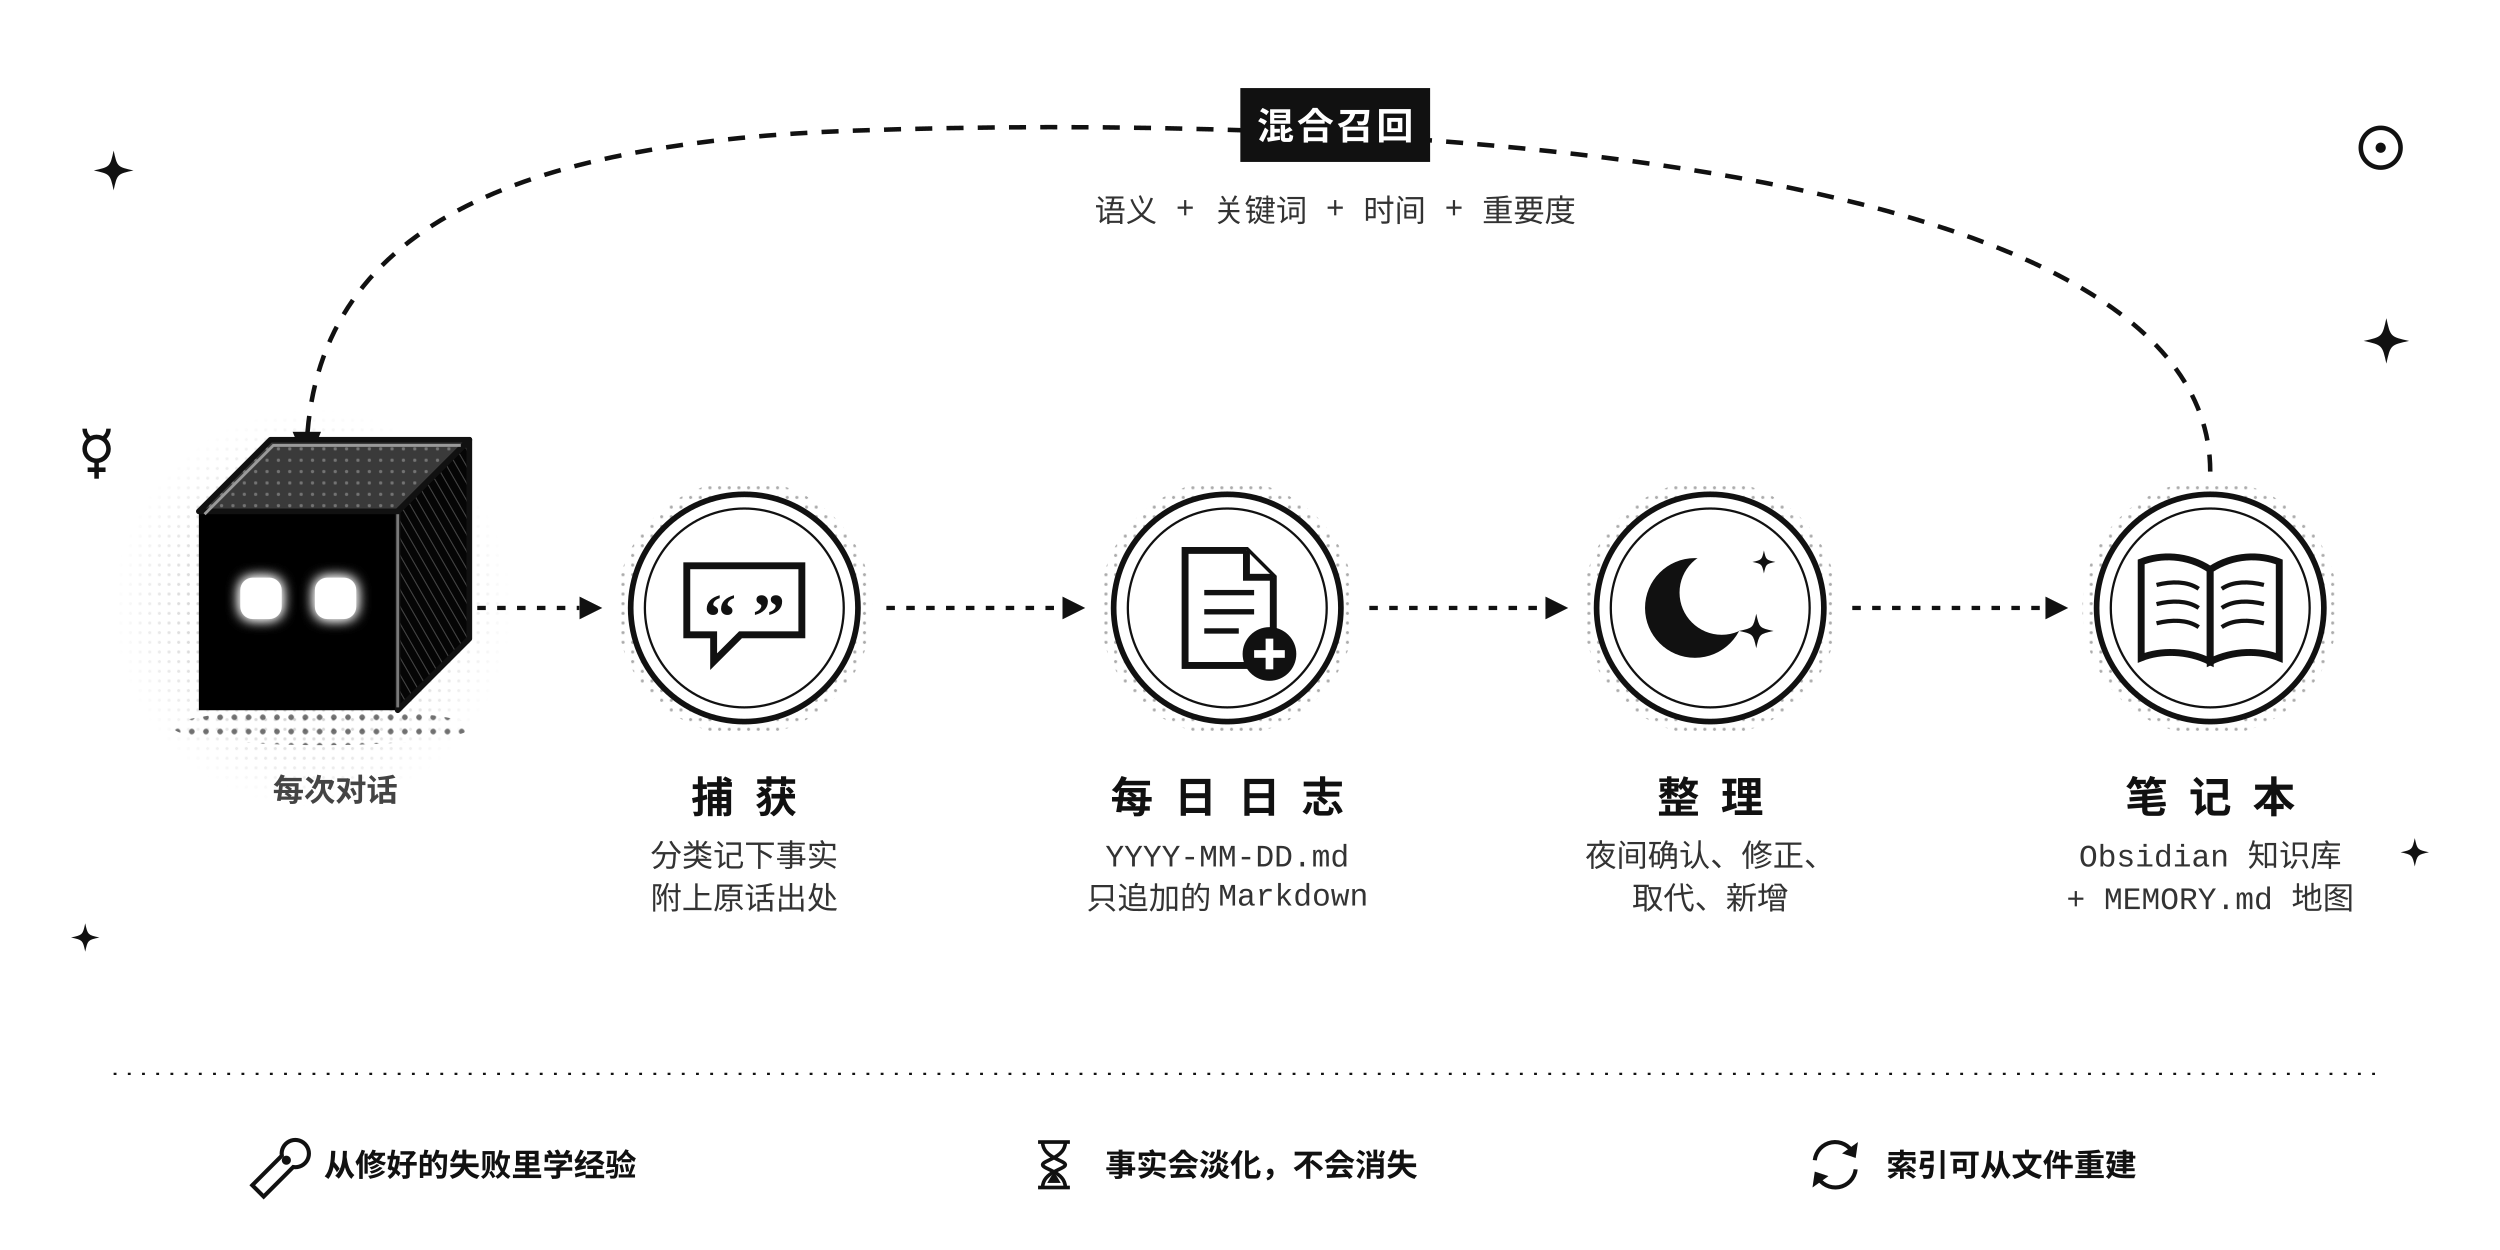
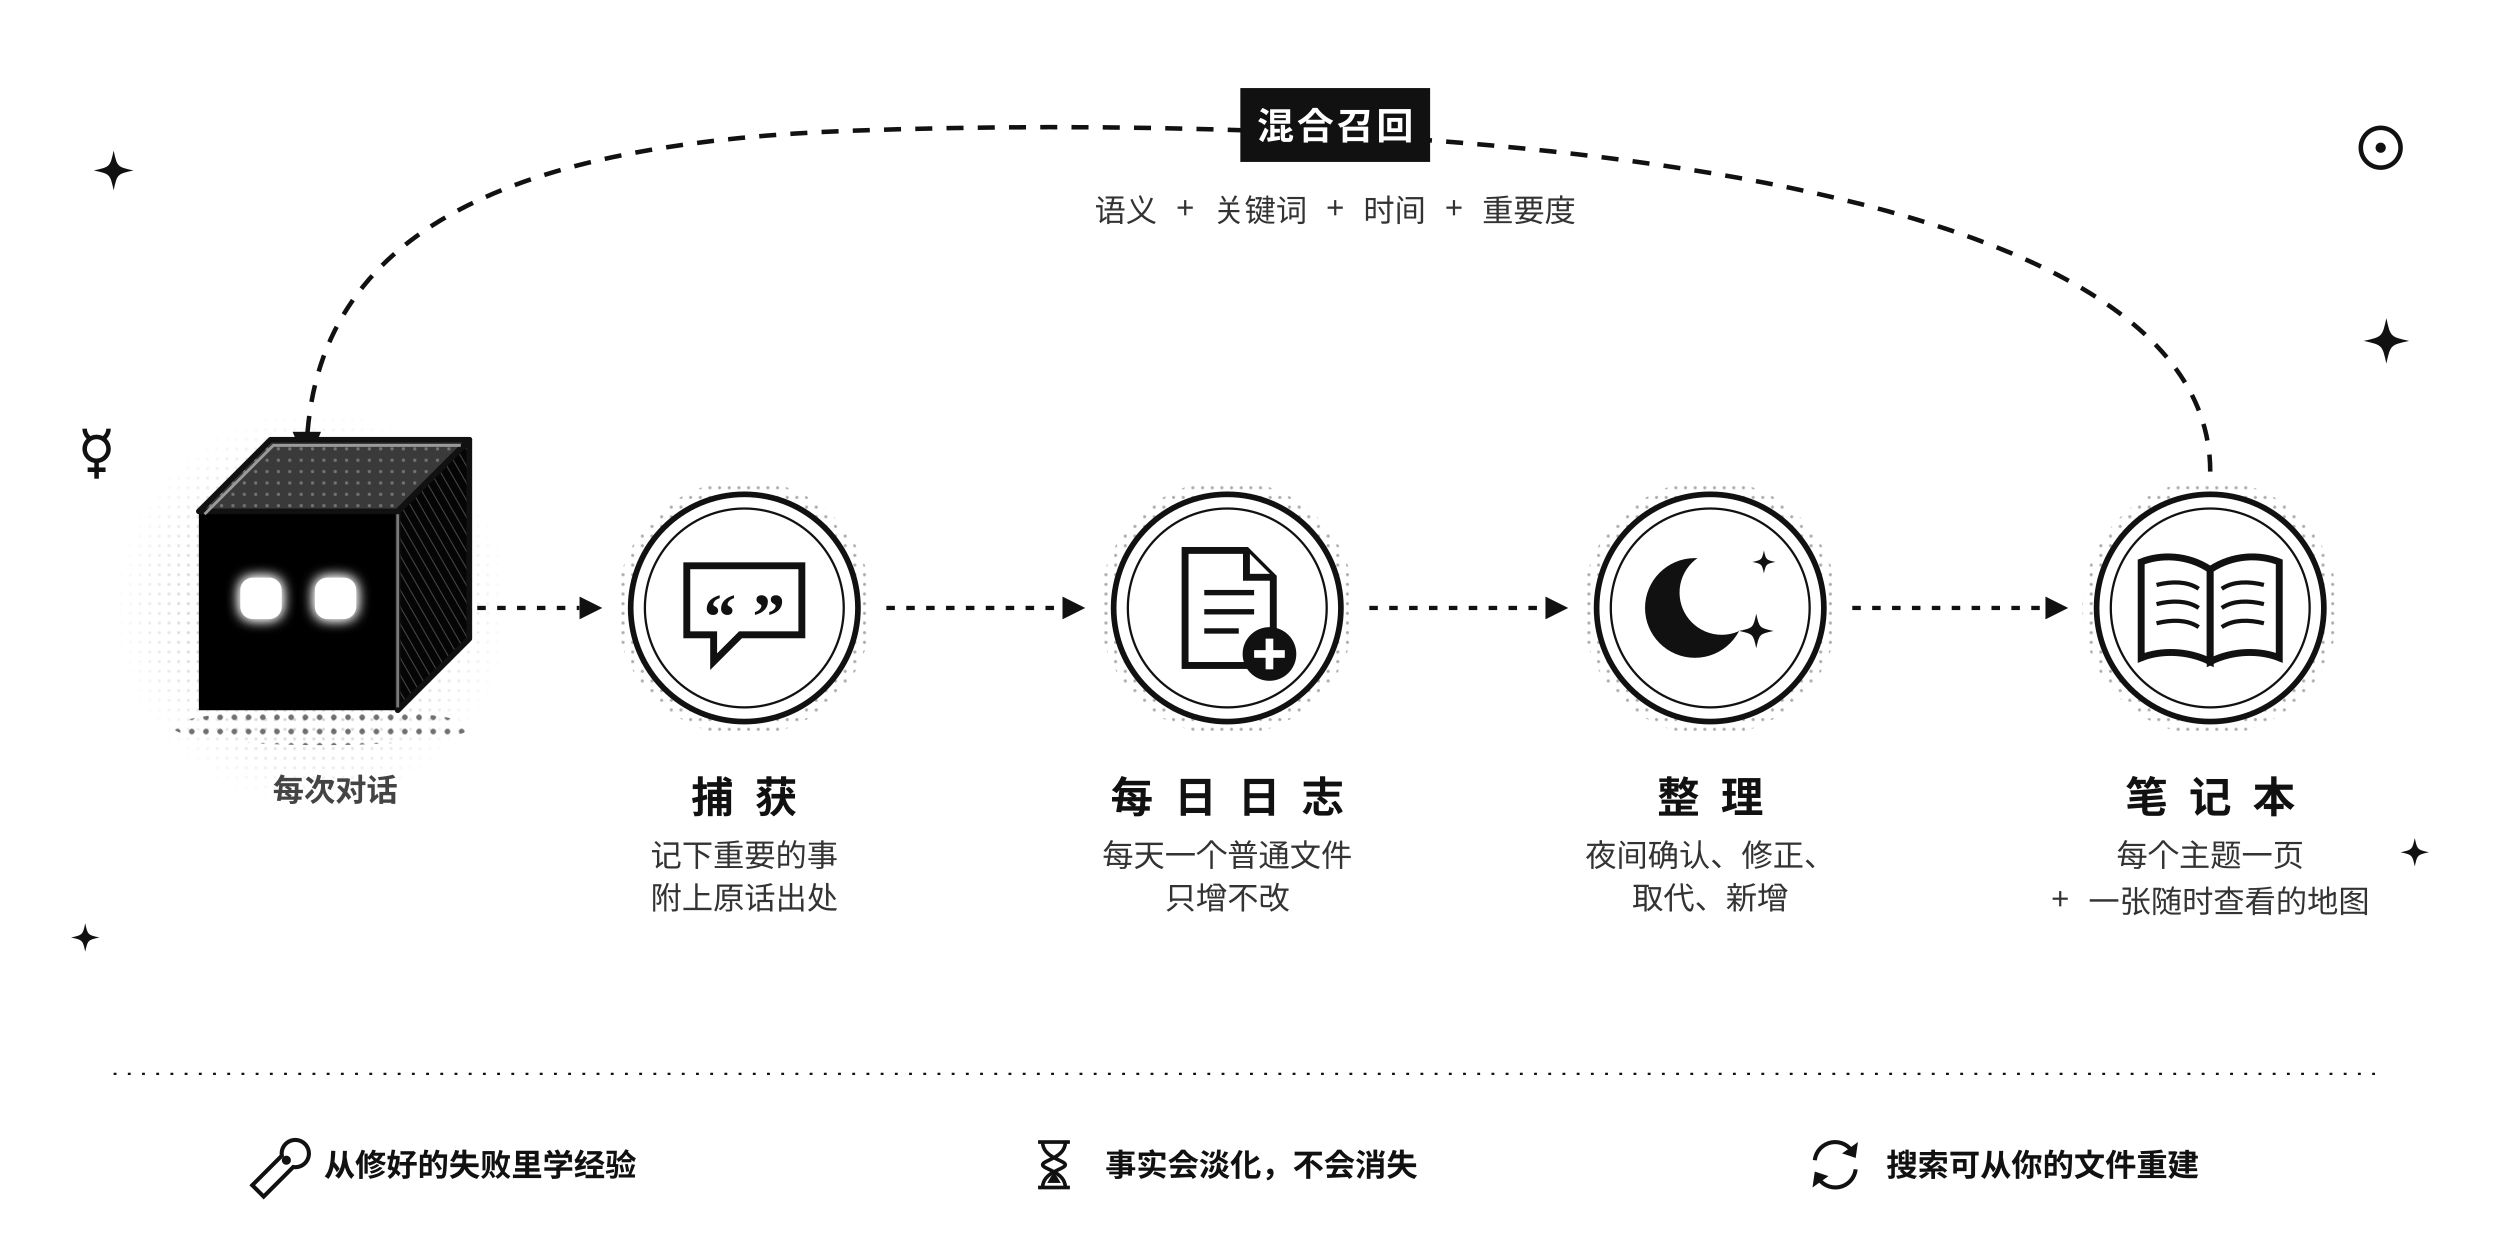
<svg xmlns="http://www.w3.org/2000/svg" width="880" height="440" viewBox="0 0 880 440" role="img" aria-label="Suzent 的记忆流程：每次对话中的事实连同原话被捕获，追加进按日期命名的 Markdown 日志，夜间由整理器归入兼容 Obsidian 的笔记本和 MEMORY.md 地图，并在每次对话中通过语义、关键词、时间和重要度的混合检索被召回。经验来自修好的失败；事实会淡化而不是被删除；搜索索引可以从文件重建。">
  <defs>
    <pattern id="dots" width="5" height="5" patternUnits="userSpaceOnUse">
      <circle cx="2.5" cy="2.5" r="1" fill="#111111" />
    </pattern>
    <pattern id="dotsf" width="3.4" height="3.4" patternUnits="userSpaceOnUse">
      <circle cx="1.7" cy="1.7" r="0.55" fill="#111111" />
    </pattern>
    <pattern id="hatch" width="4" height="4" patternUnits="userSpaceOnUse" patternTransform="rotate(45)">
      <path d="M0 0V4" stroke="#111111" stroke-width="1.1" />
    </pattern>
    <pattern id="hatchw" width="3" height="3" patternUnits="userSpaceOnUse" patternTransform="rotate(-30)">
      <path d="M0 0V3" stroke="#FFFFFF" stroke-width="0.5" stroke-opacity="0.35" />
    </pattern>
    <pattern id="dotsw" width="4" height="4" patternUnits="userSpaceOnUse">
      <circle cx="2" cy="2" r="0.6" fill="#FFFFFF" fill-opacity="0.28" />
    </pattern>
    <radialGradient id="fade">
      <stop offset="0" stop-color="#fff" stop-opacity="0.9" />
      <stop offset="0.55" stop-color="#fff" stop-opacity="0.35" />
      <stop offset="1" stop-color="#fff" stop-opacity="0" />
    </radialGradient>
    <mask id="halo" maskContentUnits="objectBoundingBox">
      <rect width="1" height="1" fill="url(#fade)" />
    </mask>
    <filter id="glow" x="-150%" y="-150%" width="400%" height="400%">
      <feGaussianBlur stdDeviation="2.2" result="b" />
      <feMerge>
        <feMergeNode in="b" />
        <feMergeNode in="b" />
        <feMergeNode in="SourceGraphic" />
      </feMerge>
    </filter>
  </defs>
  <rect width="880" height="440" fill="#FFFFFF" />
  <path d="M168.0 214.0L204.0 214.0" stroke="#111111" stroke-width="1.5" stroke-dasharray="3 4" />
  <path d="M212.0 214.0L204.0 210.0L204.0 218.0Z" fill="#111111" />
  <path d="M312.0 214.0L374.0 214.0" stroke="#111111" stroke-width="1.5" stroke-dasharray="3 4" />
  <path d="M382.0 214.0L374.0 210.0L374.0 218.0Z" fill="#111111" />
  <path d="M482.0 214.0L544.0 214.0" stroke="#111111" stroke-width="1.5" stroke-dasharray="3 4" />
  <path d="M552.0 214.0L544.0 210.0L544.0 218.0Z" fill="#111111" />
  <path d="M652.0 214.0L720.0 214.0" stroke="#111111" stroke-width="1.5" stroke-dasharray="3 4" />
  <path d="M728.0 214.0L720.0 210.0L720.0 218.0Z" fill="#111111" />
  <path d="M778 166C778 52 470 40 300 46C190 50 112 76 108 156" fill="none" stroke="#111111" stroke-width="1.6" stroke-dasharray="6 5" />
  <path d="M108 164L103 152L113 152Z" fill="#111111" />
  <circle r="4.5" fill="#111111" opacity="0">
    <animateMotion dur="6s" begin="0s" repeatCount="indefinite" path="M150 214H778" />
    <animate attributeName="opacity" values="0;1;1;0" keyTimes="0;0.1;0.85;1" dur="6s" begin="0s" repeatCount="indefinite" />
  </circle>
  <circle r="4.5" fill="#111111" opacity="0">
    <animateMotion dur="6s" begin="3s" repeatCount="indefinite" path="M778 166C778 52 470 40 300 46C190 50 112 76 108 156" />
    <animate attributeName="opacity" values="0;1;1;0" keyTimes="0;0.1;0.85;1" dur="6s" begin="3s" repeatCount="indefinite" />
  </circle>
  <rect x="436.6" y="31" width="66.8" height="26" fill="#111111" />
  <text x="470.0" y="49.0" font-family="SFMono-Regular, Menlo, Consolas, 'Liberation Mono', monospace" font-size="13" font-weight="700" fill="#FFFFFF" text-anchor="middle" letter-spacing="1">混合召回</text>
  <text x="470.0" y="78.0" font-family="SFMono-Regular, Menlo, Consolas, 'Liberation Mono', monospace" font-size="11" font-weight="400" fill="#333333" text-anchor="middle">语义 + 关键词 + 时间 + 重要度</text>
  <circle cx="110" cy="214" r="70" fill="url(#dotsf)" mask="url(#halo)" opacity="0.55" />
  <ellipse cx="113.4" cy="256" rx="52.5" ry="6.3" fill="url(#dots)" opacity="0.6" />
  <path d="M70 180L95.2 154.8L165.2 154.8L140 180Z" fill="#3A3A3A" />
  <path d="M70 180L95.2 154.8L165.2 154.8L140 180Z" fill="url(#dotsw)" />
  <path d="M140 180L165.2 154.8L165.2 224.8L140 250Z" fill="#050505" />
  <path d="M140 180L165.2 154.8L165.2 224.8L140 250Z" fill="url(#hatchw)" />
  <rect x="70" y="180" width="70" height="70" fill="#000000" />
  <path d="M70 180L95.2 154.8L165.2 154.8L140 180Z" fill="none" stroke="#111111" stroke-width="2" stroke-linejoin="round" />
  <path d="M140 180L165.2 154.8L165.2 224.8L140 250Z" fill="none" stroke="#111111" stroke-width="2" stroke-linejoin="round" />
  <path d="M72 181L96.2 156.8L162.2 156.8" stroke="#9A9A9A" stroke-width="1" fill="none" />
  <path d="M140 181V249" stroke="#7A7A7A" stroke-width="1" />
  <rect x="84.58" y="203.33" width="14.58" height="14.58" rx="4.38" fill="#FFFFFF" filter="url(#glow)">
    <animate attributeName="height" values="14.58;14.58;1.46;14.58;14.58" keyTimes="0;0.9;0.93;0.96;1" dur="5s" begin="0.6s" repeatCount="indefinite" />
    <animate attributeName="y" values="203.33;203.33;209.90;203.33;203.33" keyTimes="0;0.9;0.93;0.96;1" dur="5s" begin="0.6s" repeatCount="indefinite" />
  </rect>
  <rect x="110.83" y="203.33" width="14.58" height="14.58" rx="4.38" fill="#FFFFFF" filter="url(#glow)">
    <animate attributeName="height" values="14.58;14.58;1.46;14.58;14.58" keyTimes="0;0.9;0.93;0.96;1" dur="5s" begin="0.6s" repeatCount="indefinite" />
    <animate attributeName="y" values="203.33;203.33;209.90;203.33;203.33" keyTimes="0;0.9;0.93;0.96;1" dur="5s" begin="0.6s" repeatCount="indefinite" />
  </rect>
  <text x="118.0" y="282.0" font-family="SFMono-Regular, Menlo, Consolas, 'Liberation Mono', monospace" font-size="11" font-weight="700" fill="#444444" text-anchor="middle">每次对话</text>
  <circle cx="262" cy="214" r="45" fill="url(#dotsf)" opacity="0.35" />
  <circle cx="262" cy="214" r="40" fill="#FFFFFF" stroke="#111111" stroke-width="2" />
  <circle cx="262" cy="214" r="35" fill="none" stroke="#111111" stroke-width="0.8" />
  <g transform="translate(262 214) scale(1.35)">
    <path d="M-15 -11H15V7H-1L-8 14V7H-15Z" stroke="#111111" stroke-width="1.8" fill="#FFFFFF" />
    <text x="0.0" y="8.0" font-family="Rockwell, 'Roboto Slab', 'Clarendon', Georgia, 'Times New Roman', serif" font-size="17" font-weight="700" fill="#111111" text-anchor="middle">“ ”</text>
  </g>
  <text x="262.0" y="286.0" font-family="Rockwell, 'Roboto Slab', 'Clarendon', Georgia, 'Times New Roman', serif" font-size="15" font-weight="700" fill="#111111" text-anchor="middle" letter-spacing="2">捕 获</text>
-   <text x="262.0" y="305.0" font-family="SFMono-Regular, Menlo, Consolas, 'Liberation Mono', monospace" font-size="11" font-weight="400" fill="#333333" text-anchor="middle">分类记下事实</text>
+   <text x="262.0" y="305.0" font-family="SFMono-Regular, Menlo, Consolas, 'Liberation Mono', monospace" font-size="11" font-weight="400" fill="#333333" text-anchor="middle">记下重要的事</text>
  <text x="262.0" y="320.0" font-family="SFMono-Regular, Menlo, Consolas, 'Liberation Mono', monospace" font-size="11" font-weight="400" fill="#333333" text-anchor="middle">附上原话出处</text>
  <circle cx="432" cy="214" r="45" fill="url(#dotsf)" opacity="0.35" />
  <circle cx="432" cy="214" r="40" fill="#FFFFFF" stroke="#111111" stroke-width="2" />
  <circle cx="432" cy="214" r="35" fill="none" stroke="#111111" stroke-width="0.8" />
  <g transform="translate(432 214) scale(1.35)">
    <path d="M-11 -15H5L12 -8V15H-11Z" stroke="#111111" stroke-width="1.8" fill="#FFFFFF" />
    <path d="M5 -15V-8H12" stroke="#111111" stroke-width="1.8" fill="#FFFFFF" />
    <path d="M-6 -4H7M-6 1H7M-6 6H3" stroke="#111111" stroke-width="1.4" />
    <circle cx="11" cy="12" r="7" fill="#111111" />
    <path d="M11 8V16M7 12H15" stroke="#FFFFFF" stroke-width="2" />
  </g>
  <text x="432.0" y="286.0" font-family="Rockwell, 'Roboto Slab', 'Clarendon', Georgia, 'Times New Roman', serif" font-size="15" font-weight="700" fill="#111111" text-anchor="middle" letter-spacing="2">每 日 日 志</text>
-   <text x="432.0" y="305.0" font-family="SFMono-Regular, Menlo, Consolas, 'Liberation Mono', monospace" font-size="11" font-weight="400" fill="#333333" text-anchor="middle">YYYY-MM-DD.md</text>
-   <text x="432.0" y="320.0" font-family="SFMono-Regular, Menlo, Consolas, 'Liberation Mono', monospace" font-size="11" font-weight="400" fill="#333333" text-anchor="middle">只追加的 Markdown</text>
+   <text x="432.0" y="305.0" font-family="SFMono-Regular, Menlo, Consolas, 'Liberation Mono', monospace" font-size="11" font-weight="400" fill="#333333" text-anchor="middle">每天一个普通文件</text>
+   <text x="432.0" y="320.0" font-family="SFMono-Regular, Menlo, Consolas, 'Liberation Mono', monospace" font-size="11" font-weight="400" fill="#333333" text-anchor="middle">只增不改</text>
  <circle cx="602" cy="214" r="45" fill="url(#dotsf)" opacity="0.35" />
  <circle cx="602" cy="214" r="40" fill="#FFFFFF" stroke="#111111" stroke-width="2" />
  <circle cx="602" cy="214" r="35" fill="none" stroke="#111111" stroke-width="0.8" />
  <g transform="translate(602 214) scale(1.35)">
    <circle cx="-4" cy="0" r="13" fill="#111111" />
    <circle cx="3" cy="-4" r="11" fill="#FFFFFF" />
    <path d="M12 1.5C12.81 5.19 12.81 5.19 16.5 6C12.81 6.81 12.81 6.81 12 10.5C11.19 6.81 11.19 6.81 7.5 6C11.19 5.19 11.19 5.19 12 1.5Z" fill="#111111">
      <animate attributeName="opacity" values="1;0.15;1" dur="2.6s" begin="0.3s" repeatCount="indefinite" />
    </path>
    <path d="M14 -15C14.54 -12.54 14.54 -12.54 17 -12C14.54 -11.46 14.54 -11.46 14 -9C13.46 -11.46 13.46 -11.46 11 -12C13.46 -12.54 13.46 -12.54 14 -15Z" fill="#111111">
      <animate attributeName="opacity" values="1;0.15;1" dur="3.1s" begin="1.1s" repeatCount="indefinite" />
    </path>
  </g>
  <text x="602.0" y="286.0" font-family="Rockwell, 'Roboto Slab', 'Clarendon', Georgia, 'Times New Roman', serif" font-size="15" font-weight="700" fill="#111111" text-anchor="middle" letter-spacing="2">整 理</text>
  <text x="602.0" y="305.0" font-family="SFMono-Regular, Menlo, Consolas, 'Liberation Mono', monospace" font-size="11" font-weight="400" fill="#333333" text-anchor="middle">夜间确认、修正、</text>
  <text x="602.0" y="320.0" font-family="SFMono-Regular, Menlo, Consolas, 'Liberation Mono', monospace" font-size="11" font-weight="400" fill="#333333" text-anchor="middle">取代、新增</text>
  <circle cx="778" cy="214" r="45" fill="url(#dotsf)" opacity="0.35" />
  <circle cx="778" cy="214" r="40" fill="#FFFFFF" stroke="#111111" stroke-width="2" />
  <circle cx="778" cy="214" r="35" fill="none" stroke="#111111" stroke-width="0.8" />
  <g transform="translate(778 214) scale(1.35)">
    <path d="M0 -10C-6 -14 -13 -14 -18 -12V13C-13 11 -6 11 0 14Z" stroke="#111111" stroke-width="1.8" fill="#FFFFFF" />
    <path d="M0 -10C6 -14 13 -14 18 -12V13C13 11 6 11 0 14Z" stroke="#111111" stroke-width="1.8" fill="#FFFFFF" />
    <path d="M-14 -6C-10 -7 -6 -7 -3 -5M-14 -1C-10 -2 -6 -2 -3 0M-14 4C-10 3 -6 3 -3 5" stroke="#111111" stroke-width="1.1" fill="none" />
    <path d="M3 -5C6 -7 10 -7 14 -6M3 0C6 -2 10 -2 14 -1M3 5C6 3 10 3 14 4" stroke="#111111" stroke-width="1.1" fill="none" />
  </g>
  <text x="778.0" y="286.0" font-family="Rockwell, 'Roboto Slab', 'Clarendon', Georgia, 'Times New Roman', serif" font-size="15" font-weight="700" fill="#111111" text-anchor="middle" letter-spacing="2">笔 记 本</text>
-   <text x="778.0" y="305.0" font-family="SFMono-Regular, Menlo, Consolas, 'Liberation Mono', monospace" font-size="11" font-weight="400" fill="#333333" text-anchor="middle">Obsidian 知识库</text>
-   <text x="778.0" y="320.0" font-family="SFMono-Regular, Menlo, Consolas, 'Liberation Mono', monospace" font-size="11" font-weight="400" fill="#333333" text-anchor="middle">+ MEMORY.md 地图</text>
+   <text x="778.0" y="305.0" font-family="SFMono-Regular, Menlo, Consolas, 'Liberation Mono', monospace" font-size="11" font-weight="400" fill="#333333" text-anchor="middle">每个主题一页</text>
+   <text x="778.0" y="320.0" font-family="SFMono-Regular, Menlo, Consolas, 'Liberation Mono', monospace" font-size="11" font-weight="400" fill="#333333" text-anchor="middle">+ 一张随时查看的地图</text>
  <path d="M40 378H840" stroke="#111111" stroke-width="0.8" stroke-dasharray="1 4" />
  <g transform="translate(96 410) scale(0.8)">
    <path d="M-9 9L4 -4A6 6 0 1 1 9 1L-4 14Z" stroke="#111111" stroke-width="1.8" fill="#FFFFFF" />
    <circle cx="6" cy="-2" r="2" fill="#111111" />
  </g>
  <text x="114.0" y="414.0" font-family="SFMono-Regular, Menlo, Consolas, 'Liberation Mono', monospace" font-size="11" font-weight="700" fill="#111111" text-anchor="start">从修好的失败里学经验</text>
  <g transform="translate(371 410) scale(0.8)">
    <path d="M-7 -10H7M-7 10H7M-5 -10C-5 -3 5 -2 5 0C5 2 -5 3 -5 10M5 -10C5 -3 -5 -2 -5 0C-5 2 5 3 5 10" stroke="#111111" stroke-width="1.6" fill="#FFFFFF" />
    <path d="M-3 8L0 3L3 8Z" fill="#111111" />
  </g>
  <text x="389.0" y="414.0" font-family="SFMono-Regular, Menlo, Consolas, 'Liberation Mono', monospace" font-size="11" font-weight="700" fill="#111111" text-anchor="start">事实会淡化，不会消失</text>
  <g transform="translate(646 410) scale(0.8)">
    <path d="M-9 -2A9 9 0 0 1 8 -5" stroke="#111111" stroke-width="1.8" fill="none" />
    <path d="M10 -10L9 -3L3 -5Z" fill="#111111" />
    <path d="M9 2A9 9 0 0 1 -8 5" stroke="#111111" stroke-width="1.8" fill="none" />
    <path d="M-10 10L-9 3L-3 5Z" fill="#111111" />
  </g>
-   <text x="664.0" y="414.0" font-family="SFMono-Regular, Menlo, Consolas, 'Liberation Mono', monospace" font-size="11" font-weight="700" fill="#111111" text-anchor="start">索引可从文件重建</text>
+   <text x="664.0" y="414.0" font-family="SFMono-Regular, Menlo, Consolas, 'Liberation Mono', monospace" font-size="11" font-weight="700" fill="#111111" text-anchor="start">搜索可从你的文件重建</text>
  <path d="M40 53C41.26 58.74 41.26 58.74 47 60C41.26 61.26 41.26 61.26 40 67C38.74 61.26 38.74 61.26 33 60C38.74 58.74 38.74 58.74 40 53Z" fill="#111111">
    <animate attributeName="opacity" values="1;0.15;1" dur="3s" begin="0s" repeatCount="indefinite" />
  </path>
  <path d="M840 112C841.44 118.56 841.44 118.56 848 120C841.44 121.44 841.44 121.44 840 128C838.56 121.44 838.56 121.44 832 120C838.56 118.56 838.56 118.56 840 112Z" fill="#111111">
    <animate attributeName="opacity" values="1;0.15;1" dur="3.6s" begin="1s" repeatCount="indefinite" />
  </path>
  <path d="M850 295C850.9 299.1 850.9 299.1 855 300C850.9 300.9 850.9 300.9 850 305C849.1 300.9 849.1 300.9 845 300C849.1 299.1 849.1 299.1 850 295Z" fill="#111111">
    <animate attributeName="opacity" values="1;0.15;1" dur="2.4s" begin="0.4s" repeatCount="indefinite" />
  </path>
  <path d="M30 325C30.9 329.1 30.9 329.1 35 330C30.9 330.9 30.9 330.9 30 335C29.1 330.9 29.1 330.9 25 330C29.1 329.1 29.1 329.1 30 325Z" fill="#111111">
    <animate attributeName="opacity" values="1;0.15;1" dur="2.8s" begin="1.6s" repeatCount="indefinite" />
  </path>
  <circle cx="838" cy="52" r="7" stroke="#111111" stroke-width="1.6" fill="#FFFFFF" />
  <circle cx="838" cy="52" r="1.8" fill="#111111" />
  <path d="M29.8 150.9a4.2 4.2 0 0 0 8.4 0" stroke="#111111" stroke-width="1.6" fill="none" />
  <circle cx="34" cy="158" r="4.2" stroke="#111111" stroke-width="1.6" fill="#FFFFFF" />
  <path d="M34 162.2v6.3M30.85 165.35h6.3" stroke="#111111" stroke-width="1.6" />
</svg>
